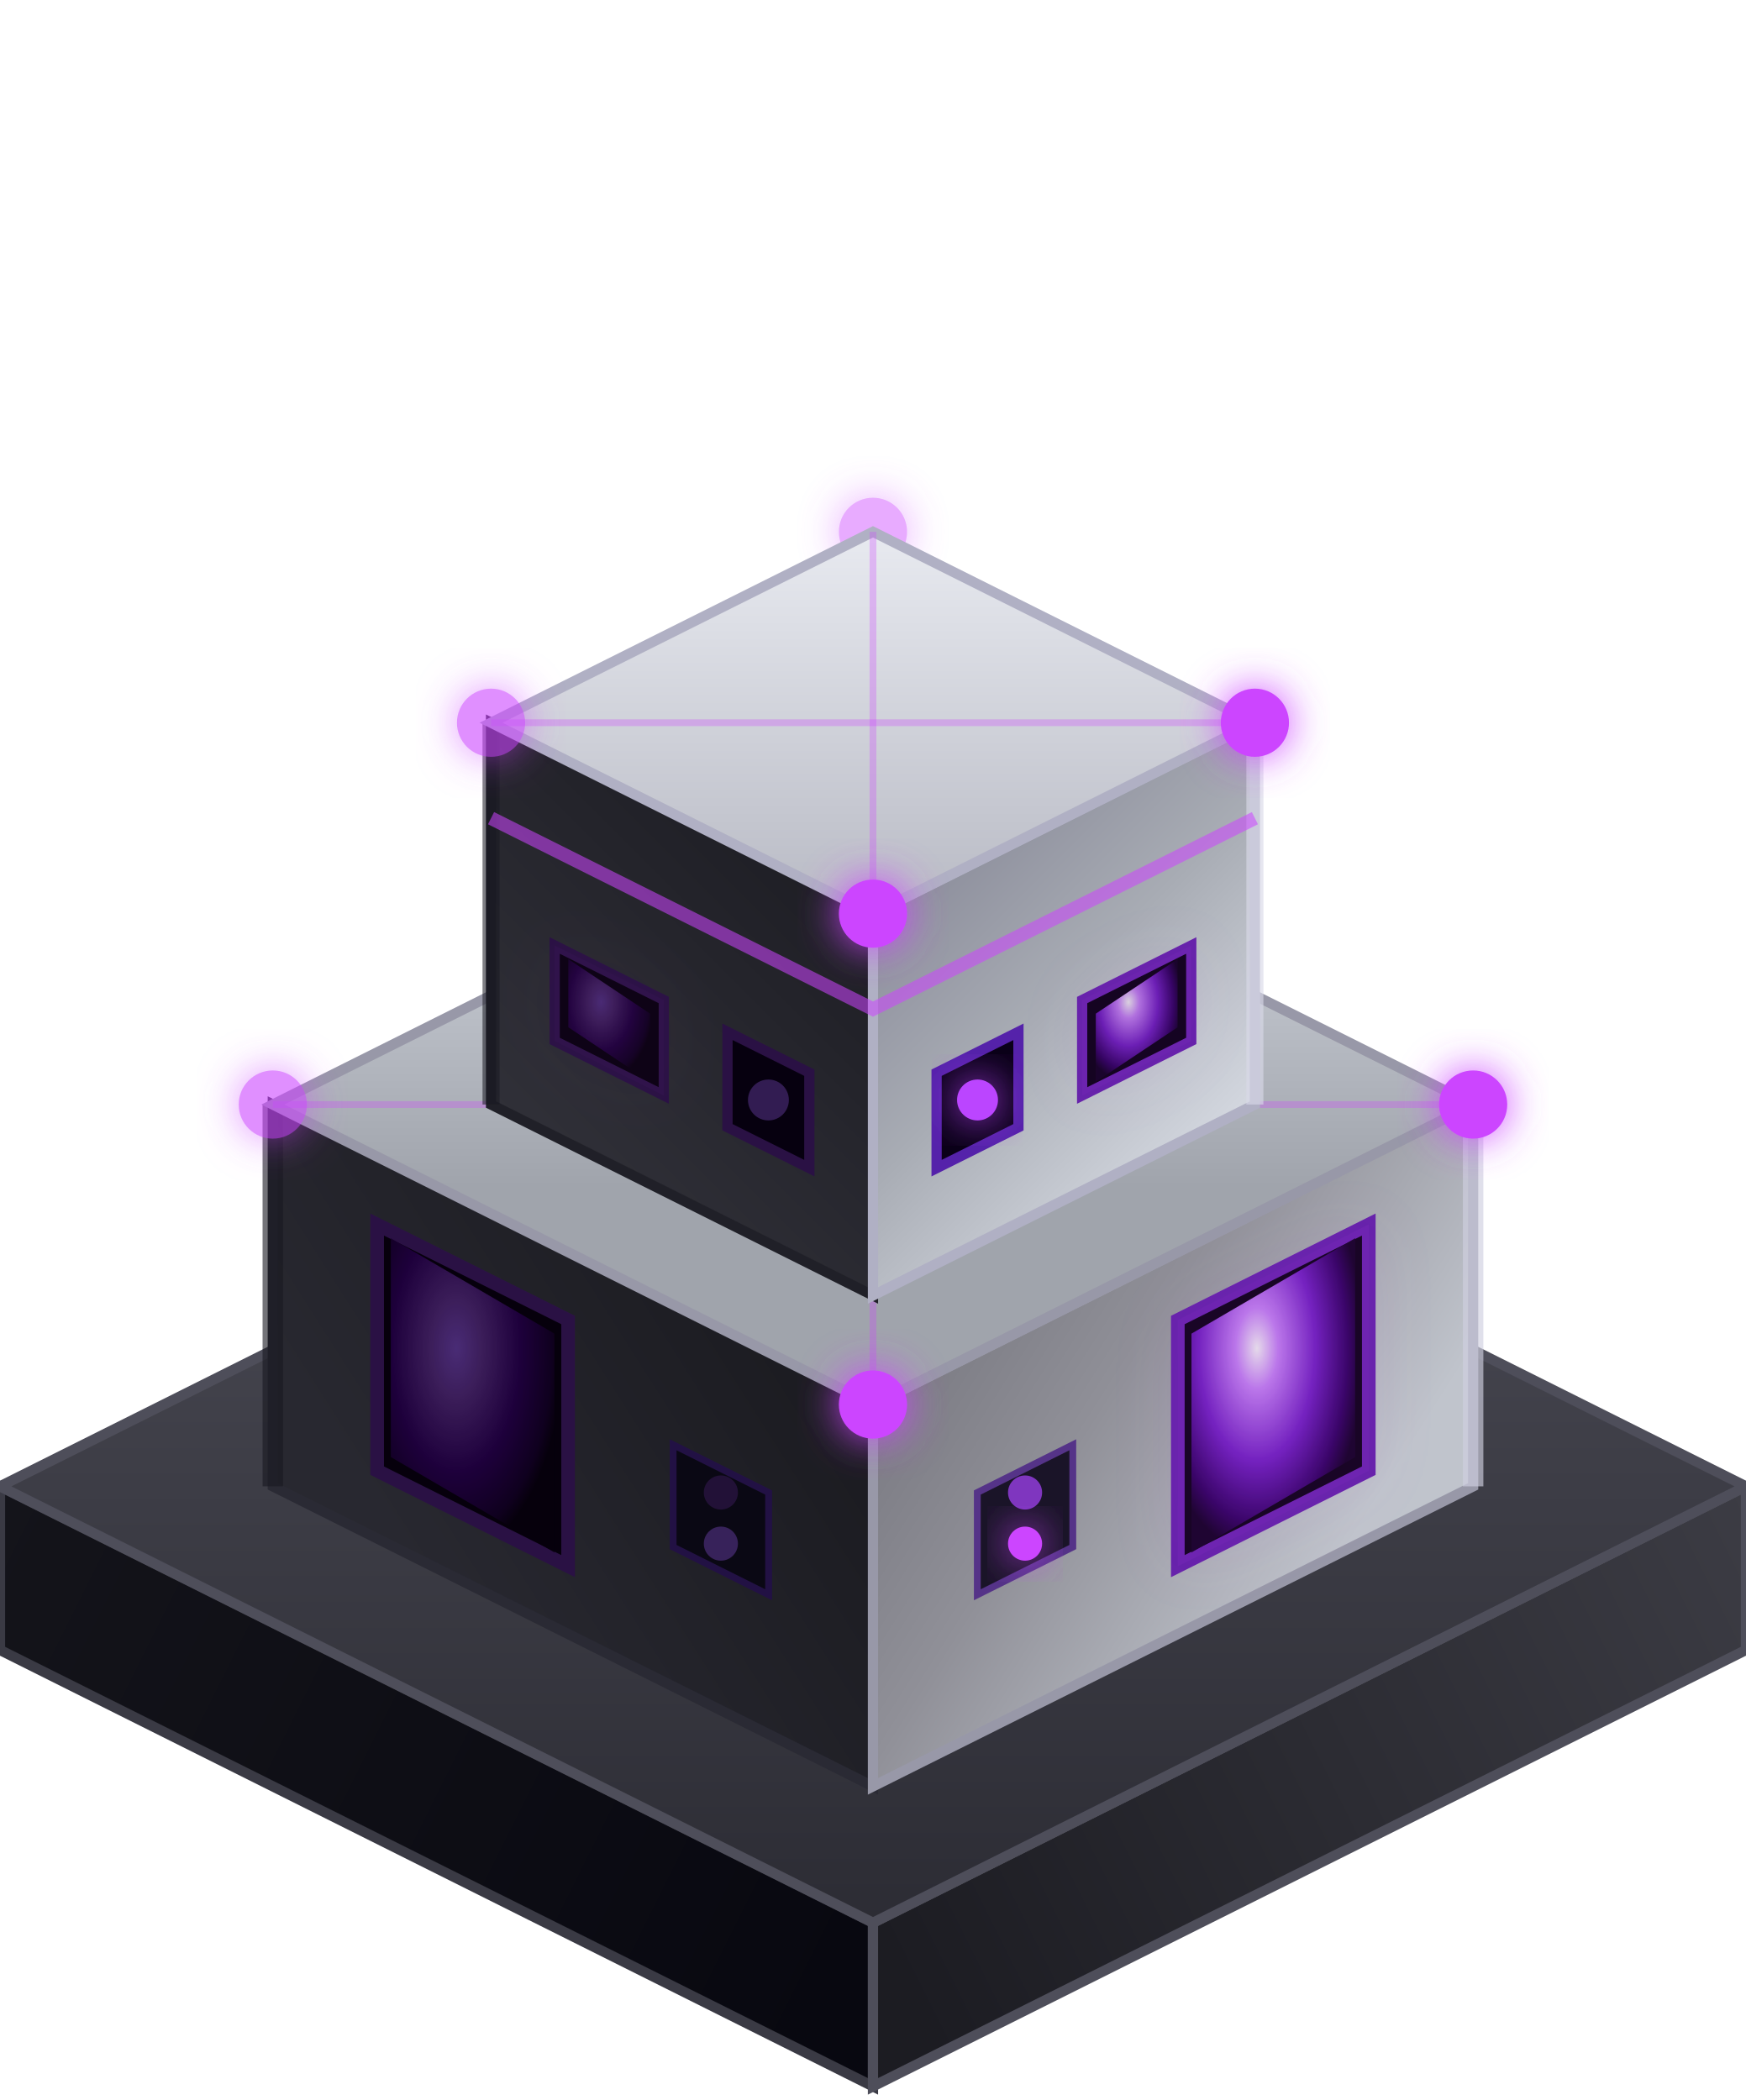
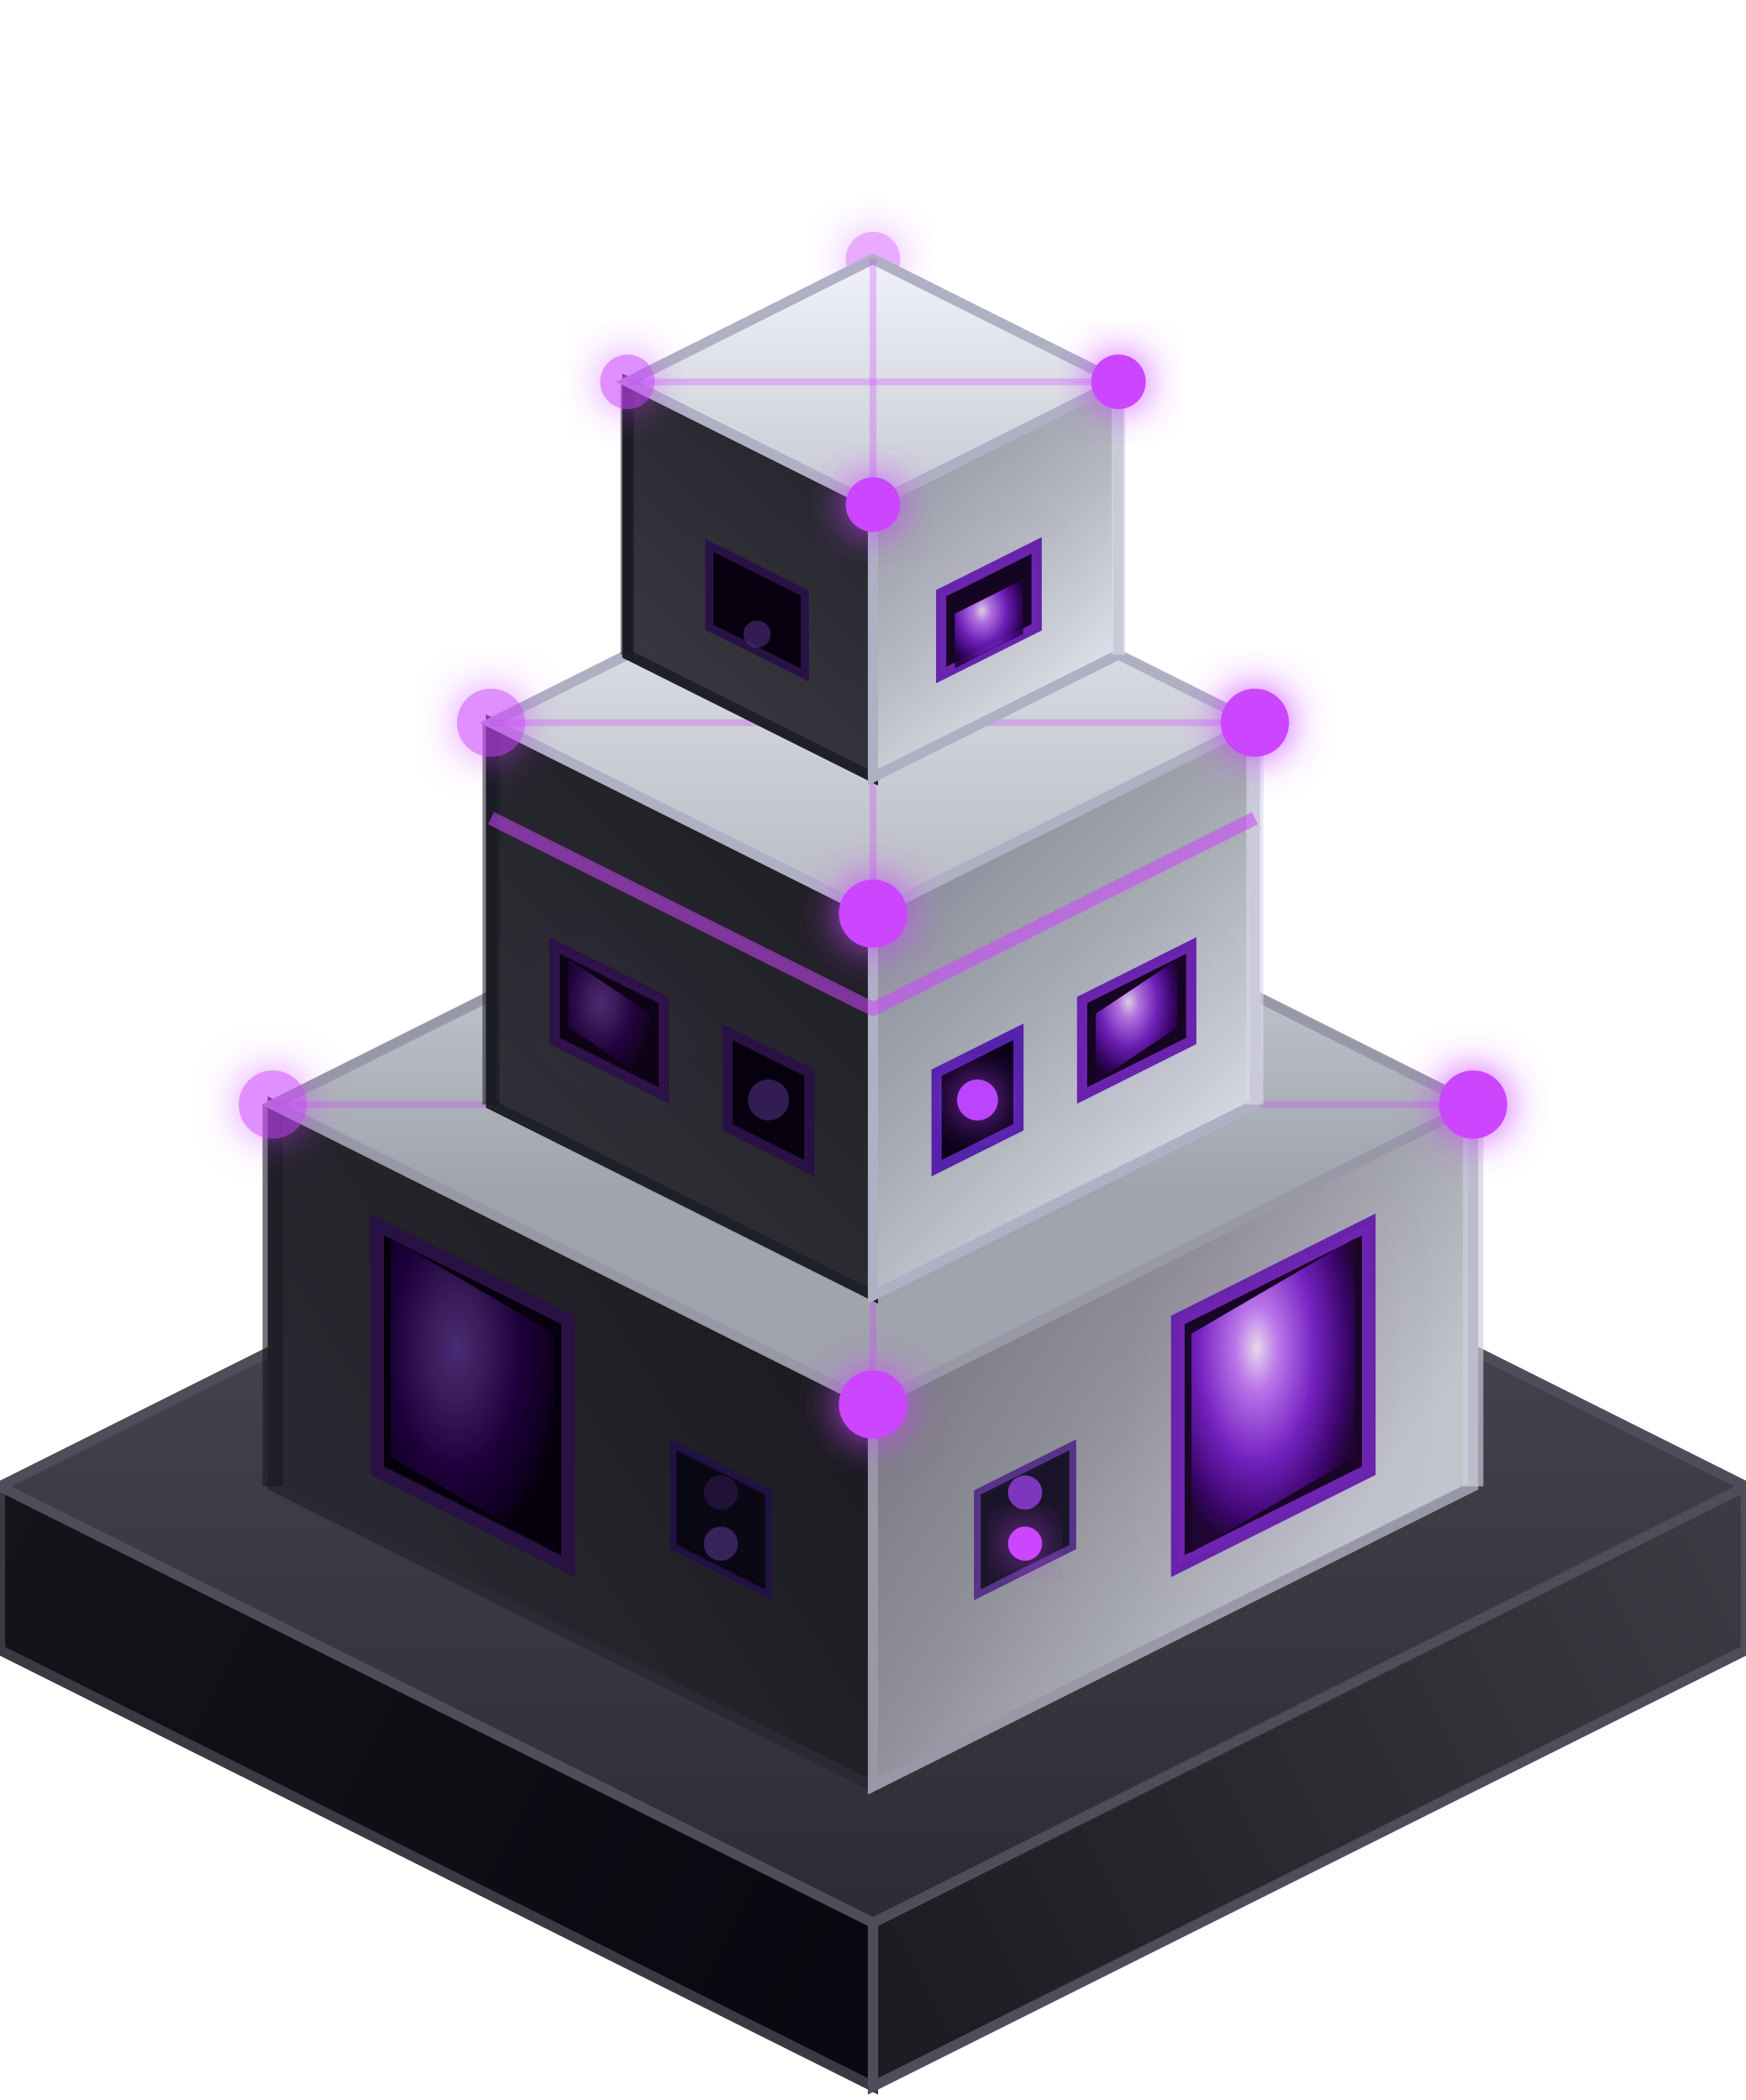
<svg xmlns="http://www.w3.org/2000/svg" viewBox="-128 -178 256 308" width="256" height="308">
  <defs>
    <linearGradient id="fR" gradientUnits="userSpaceOnUse" x1="128" y1="40" x2="0" y2="104">
      <stop offset="0%" stop-color="#3c3c44" />
      <stop offset="100%" stop-color="#1c1c22" />
    </linearGradient>
    <linearGradient id="fL" gradientUnits="userSpaceOnUse" x1="-128" y1="40" x2="0" y2="104">
      <stop offset="0%" stop-color="#14141a" />
      <stop offset="100%" stop-color="#080810" />
    </linearGradient>
    <linearGradient id="fT" gradientUnits="userSpaceOnUse" x1="0" y1="-24" x2="0" y2="104">
      <stop offset="0%" stop-color="#4e4e58" />
      <stop offset="100%" stop-color="#2c2c34" />
    </linearGradient>
    <linearGradient id="lR" gradientUnits="userSpaceOnUse" x1="88" y1="0" x2="0" y2="-56">
      <stop offset="0%" stop-color="#c0c4cc" />
      <stop offset="40%" stop-color="#909098" />
      <stop offset="100%" stop-color="#606068" />
    </linearGradient>
    <linearGradient id="lL" gradientUnits="userSpaceOnUse" x1="-88" y1="0" x2="0" y2="-56">
      <stop offset="0%" stop-color="#282830" />
      <stop offset="100%" stop-color="#141418" />
    </linearGradient>
    <linearGradient id="lT" gradientUnits="userSpaceOnUse" x1="0" y1="-80" x2="0" y2="-24">
      <stop offset="0%" stop-color="#d8dce4" />
      <stop offset="100%" stop-color="#a0a4ac" />
    </linearGradient>
    <radialGradient id="reactor" cx="40%" cy="35%" r="65%">
      <stop offset="0%" stop-color="#ffffff" />
      <stop offset="20%" stop-color="#cc88ff" />
      <stop offset="55%" stop-color="#7722cc" />
      <stop offset="85%" stop-color="#330066" />
      <stop offset="100%" stop-color="#110022" />
    </radialGradient>
    <radialGradient id="reactorDim" cx="40%" cy="35%" r="65%">
      <stop offset="0%" stop-color="#553388" />
      <stop offset="25%" stop-color="#442266" />
      <stop offset="60%" stop-color="#220044" />
      <stop offset="90%" stop-color="#110022" />
      <stop offset="100%" stop-color="#06000c" />
    </radialGradient>
    <linearGradient id="uR" gradientUnits="userSpaceOnUse" x1="56" y1="-44" x2="0" y2="-100">
      <stop offset="0%" stop-color="#d4d8e0" />
      <stop offset="40%" stop-color="#a8acb4" />
      <stop offset="100%" stop-color="#78788a" />
    </linearGradient>
    <linearGradient id="uL" gradientUnits="userSpaceOnUse" x1="-56" y1="-44" x2="0" y2="-100">
      <stop offset="0%" stop-color="#303038" />
      <stop offset="100%" stop-color="#18181e" />
    </linearGradient>
    <linearGradient id="uT" gradientUnits="userSpaceOnUse" x1="0" y1="-128" x2="0" y2="-72">
      <stop offset="0%" stop-color="#e8eaf0" />
      <stop offset="100%" stop-color="#b8bac4" />
+     </linearGradient>
+     <linearGradient id="tbR" gradientUnits="userSpaceOnUse" x1="36" y1="-110" x2="0" y2="-150">
+       <stop offset="0%" stop-color="#dce0e8" />
+       <stop offset="40%" stop-color="#b4b8c0" />
+       <stop offset="100%" stop-color="#888898" />
+     </linearGradient>
+     <linearGradient id="tbL" gradientUnits="userSpaceOnUse" x1="-36" y1="-110" x2="0" y2="-150">
+       <stop offset="0%" stop-color="#383840" />
+       <stop offset="100%" stop-color="#202028" />
+     </linearGradient>
+     <linearGradient id="tbT" gradientUnits="userSpaceOnUse" x1="0" y1="-168" x2="0" y2="-132">
+       <stop offset="0%" stop-color="#f0f2f8" />
+       <stop offset="100%" stop-color="#c8cad4" />
    </linearGradient>
    <filter id="glow" x="-60%" y="-60%" width="220%" height="220%">
      <feGaussianBlur stdDeviation="3" result="blur" />
      <feMerge>
        <feMergeNode in="blur" />
        <feMergeNode in="SourceGraphic" />
      </feMerge>
    </filter>
    <filter id="coreglow" x="-80%" y="-80%" width="260%" height="260%">
      <feGaussianBlur stdDeviation="5" result="blur" />
      <feMerge>
        <feMergeNode in="blur" />
        <feMergeNode in="SourceGraphic" />
      </feMerge>
    </filter>
  </defs>
  <polygon points="-128,64 0,128 0,104 -128,40" fill="url(#fL)" stroke="#3a3a44" stroke-width="1.5" />
  <polygon points="128,64 0,128 0,104 128,40" fill="url(#fR)" stroke="#4e4e5a" stroke-width="1.5" />
  <polygon points="0,-24 128,40 0,104 -128,40" fill="url(#fT)" stroke="#4e4e5a" stroke-width="1.5" />
  <g transform="translate(0, 20)">
    <polygon points="-88,20 0,64 0,8 -88,-36" fill="url(#lL)" stroke="#2a2a34" stroke-width="1.5" />
    <line x1="-88" y1="20" x2="-88" y2="-36" stroke="#181820" stroke-width="3" opacity="0.6" />
    <polygon points="-72.7,17.7 -44.7,31.7 -44.7,-4.4 -72.7,-18.4" fill="#06000c" stroke="#2a1144" stroke-width="2" />
    <polygon points="-70.7,15.7 -46.7,29.7 -46.7,-2.4 -70.7,-16.4" fill="url(#reactorDim)" opacity="0.85" />
    <polygon points="-29.3,28.9 -15.3,35.9 -15.3,20.9 -29.3,13.9" fill="#0a0814" stroke="#221144" stroke-width="1" />
    <circle cx="-22.3" cy="28.4" r="2.5" fill="#553388" opacity="0.6" />
    <circle cx="-22.3" cy="20.9" r="2.5" fill="#3a1a5a" opacity="0.5" />
    <polygon points="88,20 0,64 0,8 88,-36" fill="url(#lR)" stroke="#9898a8" stroke-width="1.5" />
    <line x1="88" y1="20" x2="88" y2="-36" stroke="#d0d0e0" stroke-width="3" opacity="0.65" />
    <polygon points="72.7,17.7 44.7,31.7 44.7,-4.4 72.7,-18.4" fill="#0a0014" stroke="#6622aa" stroke-width="2" />
    <polygon points="70.7,15.7 46.7,29.7 46.7,-2.4 70.7,-16.4" fill="url(#reactor)" opacity="0.9" />
    <polygon points="72.7,17.7 44.7,31.7 44.7,-4.4 72.7,-18.4" fill="#cc44ff" opacity="0.08" filter="url(#coreglow)" />
    <polygon points="29.3,28.9 15.3,35.9 15.3,20.9 29.3,13.9" fill="#1a1428" stroke="#553388" stroke-width="1" />
    <circle cx="22.3" cy="28.4" r="2.5" fill="#cc44ff" filter="url(#glow)" />
    <circle cx="22.3" cy="20.9" r="2.5" fill="#aa44ff" opacity="0.7" />
    <polygon points="0,-80 88,-36 0,8 -88,-36" fill="url(#lT)" stroke="#9898a8" stroke-width="1.5" />
    <line x1="0" y1="-80" x2="0" y2="8" stroke="#cc44ff" stroke-width="1" opacity="0.3" />
    <line x1="-88" y1="-36" x2="88" y2="-36" stroke="#cc44ff" stroke-width="1" opacity="0.3" />
    <circle cx="88" cy="-36" r="5" fill="#cc44ff" filter="url(#glow)" />
    <circle cx="-88" cy="-36" r="5" fill="#cc44ff" filter="url(#glow)" opacity="0.6" />
    <circle cx="0" cy="8" r="5" fill="#cc44ff" filter="url(#glow)" />
  </g>
  <g transform="translate(0, 28)">
    <polygon points="-56,-44 0,-16 0,-72 -56,-100" fill="url(#uL)" stroke="#202028" stroke-width="1.5" />
    <line x1="-56" y1="-44" x2="-56" y2="-100" stroke="#181820" stroke-width="2.5" opacity="0.55" />
    <polygon points="-46.67,-53.33 -30.67,-45.33 -30.67,-59.33 -46.67,-67.33" fill="#06000c" stroke="#2a1144" stroke-width="1.5" />
    <polygon points="-44.67,-55.33 -32.67,-47.33 -32.67,-57.33 -44.67,-65.33" fill="url(#reactorDim)" opacity="0.8" />
    <polygon points="-46.67,-53.33 -30.67,-45.33 -30.67,-59.33 -46.67,-67.33" fill="#cc44ff" opacity="0.04" filter="url(#coreglow)" />
    <polygon points="-21.33,-40.67 -9.33,-34.67 -9.33,-48.67 -21.33,-54.67" fill="#06000f" stroke="#2a1144" stroke-width="1.5" />
    <circle cx="-15.33" cy="-44.67" r="3" fill="#553388" opacity="0.55" />
    <polygon points="56,-44 0,-16 0,-72 56,-100" fill="url(#uR)" stroke="#b0b0c4" stroke-width="1.5" />
    <line x1="56" y1="-44" x2="56" y2="-100" stroke="#d8d8e8" stroke-width="2.5" opacity="0.65" />
    <polygon points="46.67,-53.33 30.67,-45.33 30.67,-59.33 46.67,-67.33" fill="#0a0014" stroke="#6622aa" stroke-width="1.5" />
    <polygon points="44.67,-55.33 32.67,-47.33 32.67,-57.33 44.67,-65.33" fill="url(#reactor)" opacity="0.85" />
    <polygon points="46.67,-53.33 30.67,-45.33 30.67,-59.33 46.67,-67.33" fill="#cc44ff" opacity="0.06" filter="url(#coreglow)" />
    <polygon points="21.33,-40.67 9.33,-34.67 9.33,-48.67 21.33,-54.67" fill="#0a0018" stroke="#5522aa" stroke-width="1.5" />
    <circle cx="15.33" cy="-44.67" r="3" fill="#bb44ff" filter="url(#glow)" />
    <polyline points="56,-86 0,-58 -56,-86" stroke="#cc44ff" stroke-width="2" fill="none" opacity="0.55" />
    <circle cx="0" cy="-128" r="5" fill="#cc44ff" filter="url(#glow)" opacity="0.45" />
    <polygon points="0,-128 56,-100 0,-72 -56,-100" fill="url(#uT)" stroke="#b0b0c4" stroke-width="1.5" />
    <line x1="0" y1="-128" x2="0" y2="-72" stroke="#cc44ff" stroke-width="1" opacity="0.3" />
    <line x1="-56" y1="-100" x2="56" y2="-100" stroke="#cc44ff" stroke-width="1" opacity="0.3" />
    <circle cx="56" cy="-100" r="5" fill="#cc44ff" filter="url(#glow)" />
    <circle cx="-56" cy="-100" r="5" fill="#cc44ff" filter="url(#glow)" opacity="0.6" />
    <circle cx="0" cy="-72" r="5" fill="#cc44ff" filter="url(#glow)" />
  </g>
+   <g transform="translate(0, 28)">
+     <polygon points="-36,-110 0,-92 0,-132 -36,-150" fill="url(#tbL)" stroke="#202028" stroke-width="1.5" />
+     <line x1="-36" y1="-110" x2="-36" y2="-150" stroke="#181820" stroke-width="2" opacity="0.55" />
+     <polygon points="-24,-114 -10,-107 -10,-119 -24,-126" fill="#06000f" stroke="#2a1144" stroke-width="1.2" />
+     <circle cx="-17" cy="-113" r="2" fill="#553388" opacity="0.55" />
+     <polygon points="36,-110 0,-92 0,-132 36,-150" fill="url(#tbR)" stroke="#b0b0c4" stroke-width="1.5" />
+     <line x1="36" y1="-110" x2="36" y2="-150" stroke="#d8d8e8" stroke-width="2" opacity="0.65" />
+     <polygon points="24,-114 10,-107 10,-119 24,-126" fill="#0a0014" stroke="#6622aa" stroke-width="1.5" />
+     <polygon points="22,-113 12,-108 12,-116 22,-121" fill="url(#reactor)" opacity="0.85" />
+     <polygon points="24,-114 10,-107 10,-119 24,-126" fill="#cc44ff" opacity="0.06" filter="url(#coreglow)" />
+     <circle cx="0" cy="-168" r="4" fill="#cc44ff" filter="url(#glow)" opacity="0.45" />
+     <polygon points="0,-168 36,-150 0,-132 -36,-150" fill="url(#tbT)" stroke="#b0b0c4" stroke-width="1.5" />
+     <line x1="0" y1="-168" x2="0" y2="-132" stroke="#cc44ff" stroke-width="1" opacity="0.3" />
+     <line x1="-36" y1="-150" x2="36" y2="-150" stroke="#cc44ff" stroke-width="1" opacity="0.3" />
+     <circle cx="36" cy="-150" r="4" fill="#cc44ff" filter="url(#glow)" />
+     <circle cx="-36" cy="-150" r="4" fill="#cc44ff" filter="url(#glow)" opacity="0.6" />
+     <circle cx="0" cy="-132" r="4" fill="#cc44ff" filter="url(#glow)" />
+   </g>
</svg>
